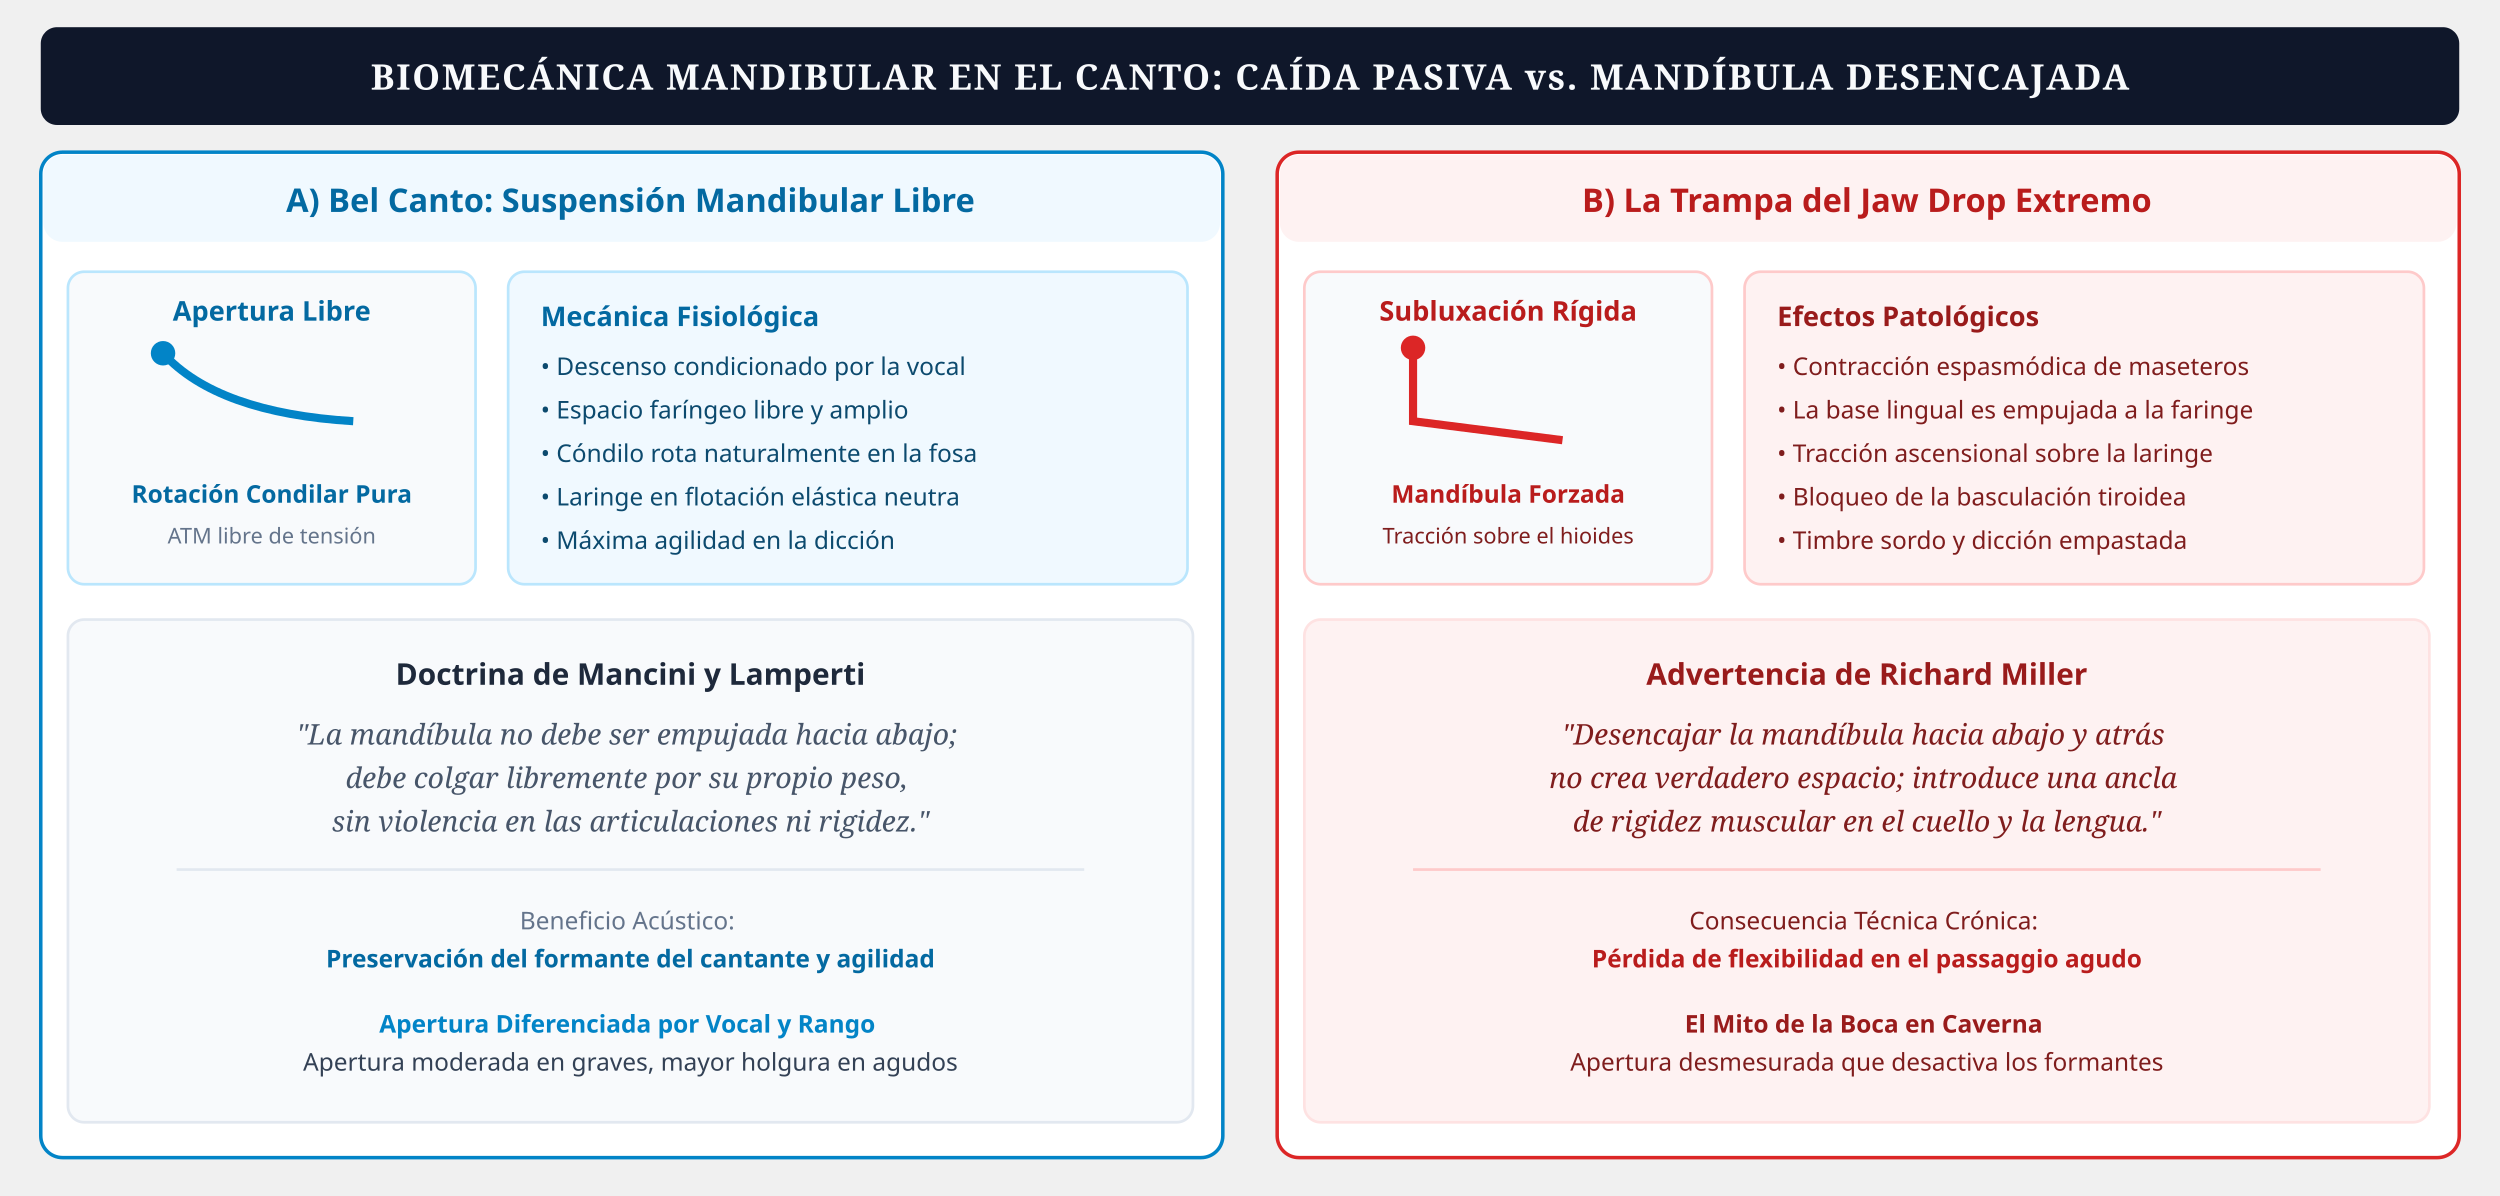
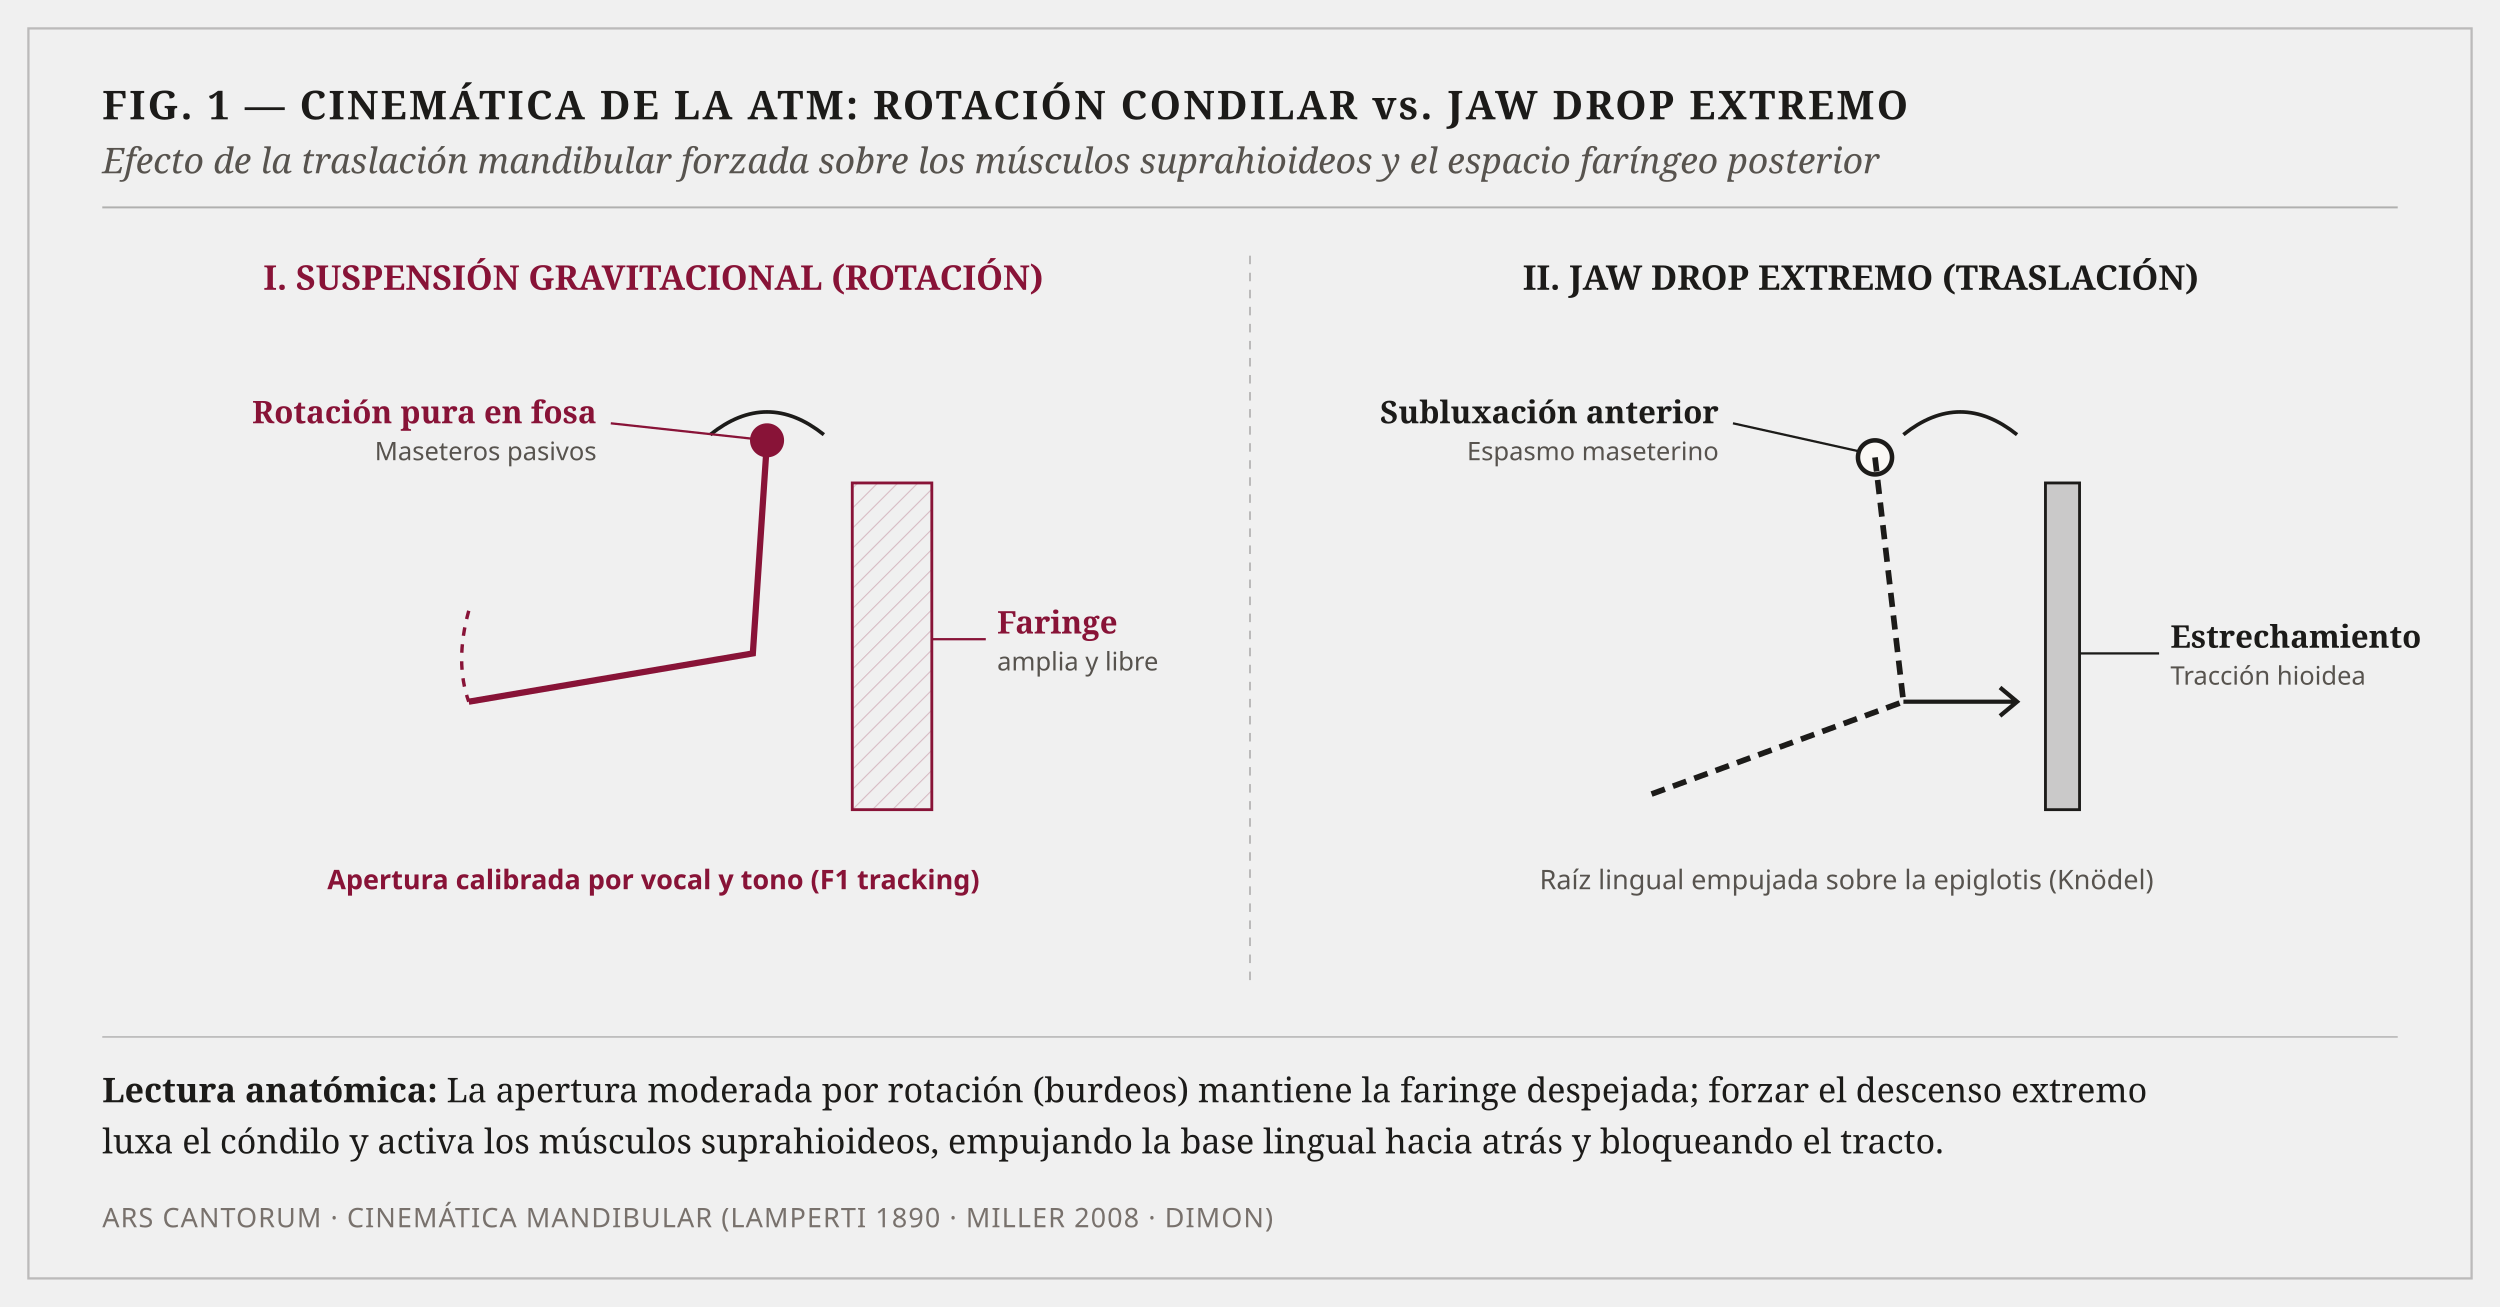
- <svg xmlns="http://www.w3.org/2000/svg" viewBox="0 0 920 440" width="100%" height="auto" style="background:#ffffff; border:1px solid #cbd5e1; border-radius:10px; padding:12px; box-shadow: 0 2px 8px rgba(0,0,0,0.05);">
-   <rect x="15" y="10" width="890" height="36" rx="6" fill="#0f172a" />
-   <text x="460" y="33" text-anchor="middle" font-family="'Cinzel', serif" font-size="13" font-weight="700" fill="#f8fafc" letter-spacing="0.05em">BIOMECÁNICA MANDIBULAR EN EL CANTO: CAÍDA PASIVA vs. MANDÍBULA DESENCAJADA</text>
-   <rect x="15" y="56" width="435" height="370" rx="8" fill="#ffffff" stroke="#0284c7" stroke-width="1.3" />
-   <rect x="16" y="57" width="433" height="32" rx="7" fill="#f0f9ff" />
-   <text x="232" y="78" text-anchor="middle" font-family="'Plus Jakarta Sans', sans-serif" font-weight="700" font-size="12" fill="#0369a1">A) Bel Canto: Suspensión Mandibular Libre</text>
-   <g transform="translate(25, 100)">
-     <rect x="0" y="0" width="150" height="115" rx="6" fill="#f8fafc" stroke="#bae6fd" />
-     <text x="75" y="18" text-anchor="middle" font-family="'Plus Jakarta Sans', sans-serif" font-size="10" font-weight="700" fill="#0369a1">Apertura Libre</text>
-     <path d="M 35 30 Q 55 52 105 55" stroke="#0284c7" stroke-width="3" fill="none" />
-     <circle cx="35" cy="30" r="4.5" fill="#0284c7" />
-     <text x="75" y="85" text-anchor="middle" font-family="'Plus Jakarta Sans', sans-serif" font-size="9" font-weight="700" fill="#0369a1">Rotación Condilar Pura</text>
-     <text x="75" y="100" text-anchor="middle" font-family="'Plus Jakarta Sans', sans-serif" font-size="8" fill="#64748b">ATM libre de tensión</text>
-     <rect x="162" y="0" width="250" height="115" rx="6" fill="#f0f9ff" stroke="#bae6fd" />
-     <text x="174" y="20" font-family="'Plus Jakarta Sans', sans-serif" font-size="10" font-weight="700" fill="#0369a1">Mecánica Fisiológica</text>
-     <text x="174" y="38" font-family="'Plus Jakarta Sans', sans-serif" font-size="9" fill="#0c4a6e">• Descenso condicionado por la vocal</text>
-     <text x="174" y="54" font-family="'Plus Jakarta Sans', sans-serif" font-size="9" fill="#0c4a6e">• Espacio faríngeo libre y amplio</text>
-     <text x="174" y="70" font-family="'Plus Jakarta Sans', sans-serif" font-size="9" fill="#0c4a6e">• Cóndilo rota naturalmente en la fosa</text>
-     <text x="174" y="86" font-family="'Plus Jakarta Sans', sans-serif" font-size="9" fill="#0c4a6e">• Laringe en flotación elástica neutra</text>
-     <text x="174" y="102" font-family="'Plus Jakarta Sans', sans-serif" font-size="9" fill="#0c4a6e">• Máxima agilidad en la dicción</text>
+ <svg xmlns="http://www.w3.org/2000/svg" viewBox="0 0 880 460" width="100%" height="auto" style="background:#FAF8F5; border:1px solid #DCD6CD; display:block;">
+   <defs>
+     <pattern id="hatchATM" width="5" height="5" patternTransform="rotate(45 0 0)" patternUnits="userSpaceOnUse">
+       <line x1="0" y1="0" x2="0" y2="5" stroke="#881337" stroke-width="0.8" stroke-opacity="0.22" />
+     </pattern>
+   </defs>
+   <rect x="10" y="10" width="860" height="440" fill="none" stroke="#1C1B19" stroke-width="0.8" stroke-opacity="0.25" />
+   <text x="36" y="42" font-family="'Cinzel', Georgia, serif" font-size="14" font-weight="700" fill="#1C1B19" letter-spacing="0.06em">FIG. 1 — CINEMÁTICA DE LA ATM: ROTACIÓN CONDILAR vs. JAW DROP EXTREMO</text>
+   <text x="36" y="61" font-family="'Newsreader', Georgia, serif" font-style="italic" font-size="12.5" fill="#57534E">Efecto de la traslación mandibular forzada sobre los músculos suprahioideos y el espacio faríngeo posterior</text>
+   <line x1="36" y1="73" x2="844" y2="73" stroke="#1C1B19" stroke-width="0.7" stroke-opacity="0.3" />
+   <line x1="440" y1="90" x2="440" y2="345" stroke="#1C1B19" stroke-width="0.7" stroke-opacity="0.25" stroke-dasharray="3,3" />
+   <text x="230" y="102" text-anchor="middle" font-family="'Cinzel', Georgia, serif" font-size="12" font-weight="700" fill="#881337">I. SUSPENSIÓN GRAVITACIONAL (ROTACIÓN)</text>
+   <g transform="translate(85, 125)">
+     <path d="M 165,28 Q 185,12 205,28" fill="none" stroke="#1C1B19" stroke-width="1.3" />
+     <circle cx="185" cy="30" r="6" fill="#881337" />
+     <path d="M 185,30 L 180,105 L 80,122" fill="none" stroke="#881337" stroke-width="2.2" />
+     <path d="M 80,90 Q 75,108 80,122" fill="none" stroke="#881337" stroke-width="1.2" stroke-dasharray="3,3" />
+     <rect x="215" y="45" width="28" height="115" fill="url(#hatchATM)" stroke="#881337" stroke-width="1" />
+     <line x1="185" y1="30" x2="130" y2="24" stroke="#881337" stroke-width="0.8" />
+     <text x="125" y="24" text-anchor="end" font-family="'Newsreader', Georgia, serif" font-size="11" font-weight="700" fill="#881337">Rotación pura en fosa</text>
+     <text x="125" y="37" text-anchor="end" font-family="'Plus Jakarta Sans', sans-serif" font-size="9" fill="#57534E">Maseteros pasivos</text>
+     <line x1="243" y1="100" x2="262" y2="100" stroke="#881337" stroke-width="0.8" />
+     <text x="266" y="98" font-family="'Newsreader', Georgia, serif" font-size="11" font-weight="600" fill="#881337">Faringe</text>
+     <text x="266" y="111" font-family="'Plus Jakarta Sans', sans-serif" font-size="9" fill="#57534E">amplia y libre</text>
+     <text x="145" y="188" text-anchor="middle" font-family="'Plus Jakarta Sans', sans-serif" font-size="9.5" font-weight="600" fill="#881337">Apertura calibrada por vocal y tono (F1 tracking)</text>
  </g>
-   <g transform="translate(25, 228)">
-     <rect x="0" y="0" width="414" height="185" rx="6" fill="#f8fafc" stroke="#e2e8f0" />
-     <text x="207" y="24" text-anchor="middle" font-family="'Plus Jakarta Sans', sans-serif" font-size="11" font-weight="700" fill="#1e293b">Doctrina de Mancini y Lamperti</text>
-     <text x="207" y="46" text-anchor="middle" font-family="'Newsreader', serif" font-style="italic" font-size="10.5" fill="#475569">
-       <tspan x="207" dy="0">"La mandíbula no debe ser empujada hacia abajo;</tspan>
-       <tspan x="207" dy="16">debe colgar libremente por su propio peso,</tspan>
-       <tspan x="207" dy="16">sin violencia en las articulaciones ni rigidez."</tspan>
-     </text>
-     <line x1="40" y1="92" x2="374" y2="92" stroke="#e2e8f0" stroke-width="1" />
-     <text x="207" y="114" text-anchor="middle" font-family="'Plus Jakarta Sans', sans-serif" font-size="9" fill="#64748b">
-       <tspan x="207" dy="0">Beneficio Acústico:</tspan>
-       <tspan x="207" dy="14" font-weight="600" fill="#0369a1">Preservación del formante del cantante y agilidad</tspan>
-     </text>
-     <text x="207" y="152" text-anchor="middle" font-family="'Plus Jakarta Sans', sans-serif" font-size="9" font-weight="700" fill="#0284c7">
-       <tspan x="207" dy="0">Apertura Diferenciada por Vocal y Rango</tspan>
-       <tspan x="207" dy="14" font-weight="500" fill="#334155">Apertura moderada en graves, mayor holgura en agudos</tspan>
-     </text>
+   <text x="655" y="102" text-anchor="middle" font-family="'Cinzel', Georgia, serif" font-size="12" font-weight="700" fill="#1C1B19">II. JAW DROP EXTREMO (TRASLACIÓN)</text>
+   <g transform="translate(505, 125)">
+     <path d="M 165,28 Q 185,12 205,28" fill="none" stroke="#1C1B19" stroke-width="1.3" />
+     <circle cx="155" cy="36" r="6" fill="#FAF8F5" stroke="#1C1B19" stroke-width="1.6" />
+     <path d="M 155,36 L 165,122 L 75,155" fill="none" stroke="#1C1B19" stroke-width="2" stroke-dasharray="5,3" />
+     <path d="M 165,122 L 205,122 M 199,117 L 205,122 L 199,127" fill="none" stroke="#1C1B19" stroke-width="1.5" />
+     <rect x="215" y="45" width="12" height="115" fill="#1C1B19" fill-opacity="0.18" stroke="#1C1B19" stroke-width="1" />
+     <line x1="150" y1="34" x2="105" y2="24" stroke="#1C1B19" stroke-width="0.8" />
+     <text x="100" y="24" text-anchor="end" font-family="'Newsreader', Georgia, serif" font-size="11" font-weight="600" fill="#1C1B19">Subluxación anterior</text>
+     <text x="100" y="37" text-anchor="end" font-family="'Plus Jakarta Sans', sans-serif" font-size="9" fill="#57534E">Espasmo maseterino</text>
+     <line x1="227" y1="105" x2="255" y2="105" stroke="#1C1B19" stroke-width="0.8" />
+     <text x="259" y="103" font-family="'Newsreader', Georgia, serif" font-size="11" font-weight="600" fill="#1C1B19">Estrechamiento</text>
+     <text x="259" y="116" font-family="'Plus Jakarta Sans', sans-serif" font-size="9" fill="#57534E">Tracción hioidea</text>
+     <text x="145" y="188" text-anchor="middle" font-family="'Plus Jakarta Sans', sans-serif" font-size="9.5" fill="#57534E">Raíz lingual empujada sobre la epiglotis (Knödel)</text>
  </g>
-   <rect x="470" y="56" width="435" height="370" rx="8" fill="#ffffff" stroke="#dc2626" stroke-width="1.3" />
-   <rect x="471" y="57" width="433" height="32" rx="7" fill="#fef2f2" />
-   <text x="687" y="78" text-anchor="middle" font-family="'Plus Jakarta Sans', sans-serif" font-weight="700" font-size="12" fill="#b91c1c">B) La Trampa del Jaw Drop Extremo</text>
-   <g transform="translate(480, 100)">
-     <rect x="0" y="0" width="150" height="115" rx="6" fill="#f8fafc" stroke="#fecaca" />
-     <text x="75" y="18" text-anchor="middle" font-family="'Plus Jakarta Sans', sans-serif" font-size="10" font-weight="700" fill="#b91c1c">Subluxación Rígida</text>
-     <path d="M 40 28 L 40 55 L 95 62" stroke="#dc2626" stroke-width="3" fill="none" />
-     <circle cx="40" cy="28" r="4.5" fill="#dc2626" />
-     <text x="75" y="85" text-anchor="middle" font-family="'Plus Jakarta Sans', sans-serif" font-size="9" font-weight="700" fill="#b91c1c">Mandíbula Forzada</text>
-     <text x="75" y="100" text-anchor="middle" font-family="'Plus Jakarta Sans', sans-serif" font-size="8" fill="#7f1d1d">Tracción sobre el hioides</text>
-     <rect x="162" y="0" width="250" height="115" rx="6" fill="#fef2f2" stroke="#fecaca" />
-     <text x="174" y="20" font-family="'Plus Jakarta Sans', sans-serif" font-size="10" font-weight="700" fill="#991b1b">Efectos Patológicos</text>
-     <text x="174" y="38" font-family="'Plus Jakarta Sans', sans-serif" font-size="9" fill="#7f1d1d">• Contracción espasmódica de maseteros</text>
-     <text x="174" y="54" font-family="'Plus Jakarta Sans', sans-serif" font-size="9" fill="#7f1d1d">• La base lingual es empujada a la faringe</text>
-     <text x="174" y="70" font-family="'Plus Jakarta Sans', sans-serif" font-size="9" fill="#7f1d1d">• Tracción ascensional sobre la laringe</text>
-     <text x="174" y="86" font-family="'Plus Jakarta Sans', sans-serif" font-size="9" fill="#7f1d1d">• Bloqueo de la basculación tiroidea</text>
-     <text x="174" y="102" font-family="'Plus Jakarta Sans', sans-serif" font-size="9" fill="#7f1d1d">• Timbre sordo y dicción empastada</text>
-   </g>
-   <g transform="translate(480, 228)">
-     <rect x="0" y="0" width="414" height="185" rx="6" fill="#fef2f2" stroke="#fee2e2" />
-     <text x="207" y="24" text-anchor="middle" font-family="'Plus Jakarta Sans', sans-serif" font-size="11" font-weight="700" fill="#991b1b">Advertencia de Richard Miller</text>
-     <text x="207" y="46" text-anchor="middle" font-family="'Newsreader', serif" font-style="italic" font-size="10.5" fill="#7f1d1d">
-       <tspan x="207" dy="0">"Desencajar la mandíbula hacia abajo y atrás</tspan>
-       <tspan x="207" dy="16">no crea verdadero espacio; introduce una ancla</tspan>
-       <tspan x="207" dy="16">de rigidez muscular en el cuello y la lengua."</tspan>
-     </text>
-     <line x1="40" y1="92" x2="374" y2="92" stroke="#fecaca" stroke-width="1" />
-     <text x="207" y="114" text-anchor="middle" font-family="'Plus Jakarta Sans', sans-serif" font-size="9" fill="#7f1d1d">
-       <tspan x="207" dy="0">Consecuencia Técnica Crónica:</tspan>
-       <tspan x="207" dy="14" font-weight="600" fill="#b91c1c">Pérdida de flexibilidad en el passaggio agudo</tspan>
-     </text>
-     <text x="207" y="152" text-anchor="middle" font-family="'Plus Jakarta Sans', sans-serif" font-size="9" font-weight="700" fill="#991b1b">
-       <tspan x="207" dy="0">El Mito de la Boca en Caverna</tspan>
-       <tspan x="207" dy="14" font-weight="500" fill="#7f1d1d">Apertura desmesurada que desactiva los formantes</tspan>
-     </text>
-   </g>
+   <line x1="36" y1="365" x2="844" y2="365" stroke="#1C1B19" stroke-width="0.6" stroke-opacity="0.25" />
+   <text x="36" y="388" font-family="'Newsreader', Georgia, serif" font-size="12" fill="#1C1B19">
+     <tspan font-weight="600">Lectura anatómica:</tspan> La apertura moderada por rotación (burdeos) mantiene la faringe despejada; forzar el descenso extremo
+   </text>
+   <text x="36" y="406" font-family="'Newsreader', Georgia, serif" font-size="12" fill="#1C1B19">
+     luxa el cóndilo y activa los músculos suprahioideos, empujando la base lingual hacia atrás y bloqueando el tracto.
+   </text>
+   <text x="36" y="432" font-family="'Plus Jakarta Sans', sans-serif" font-size="9.5" fill="#78716C" letter-spacing="0.04em">ARS CANTORUM · CINEMÁTICA MANDIBULAR (LAMPERTI 1890 · MILLER 2008 · DIMON)</text>
</svg>
